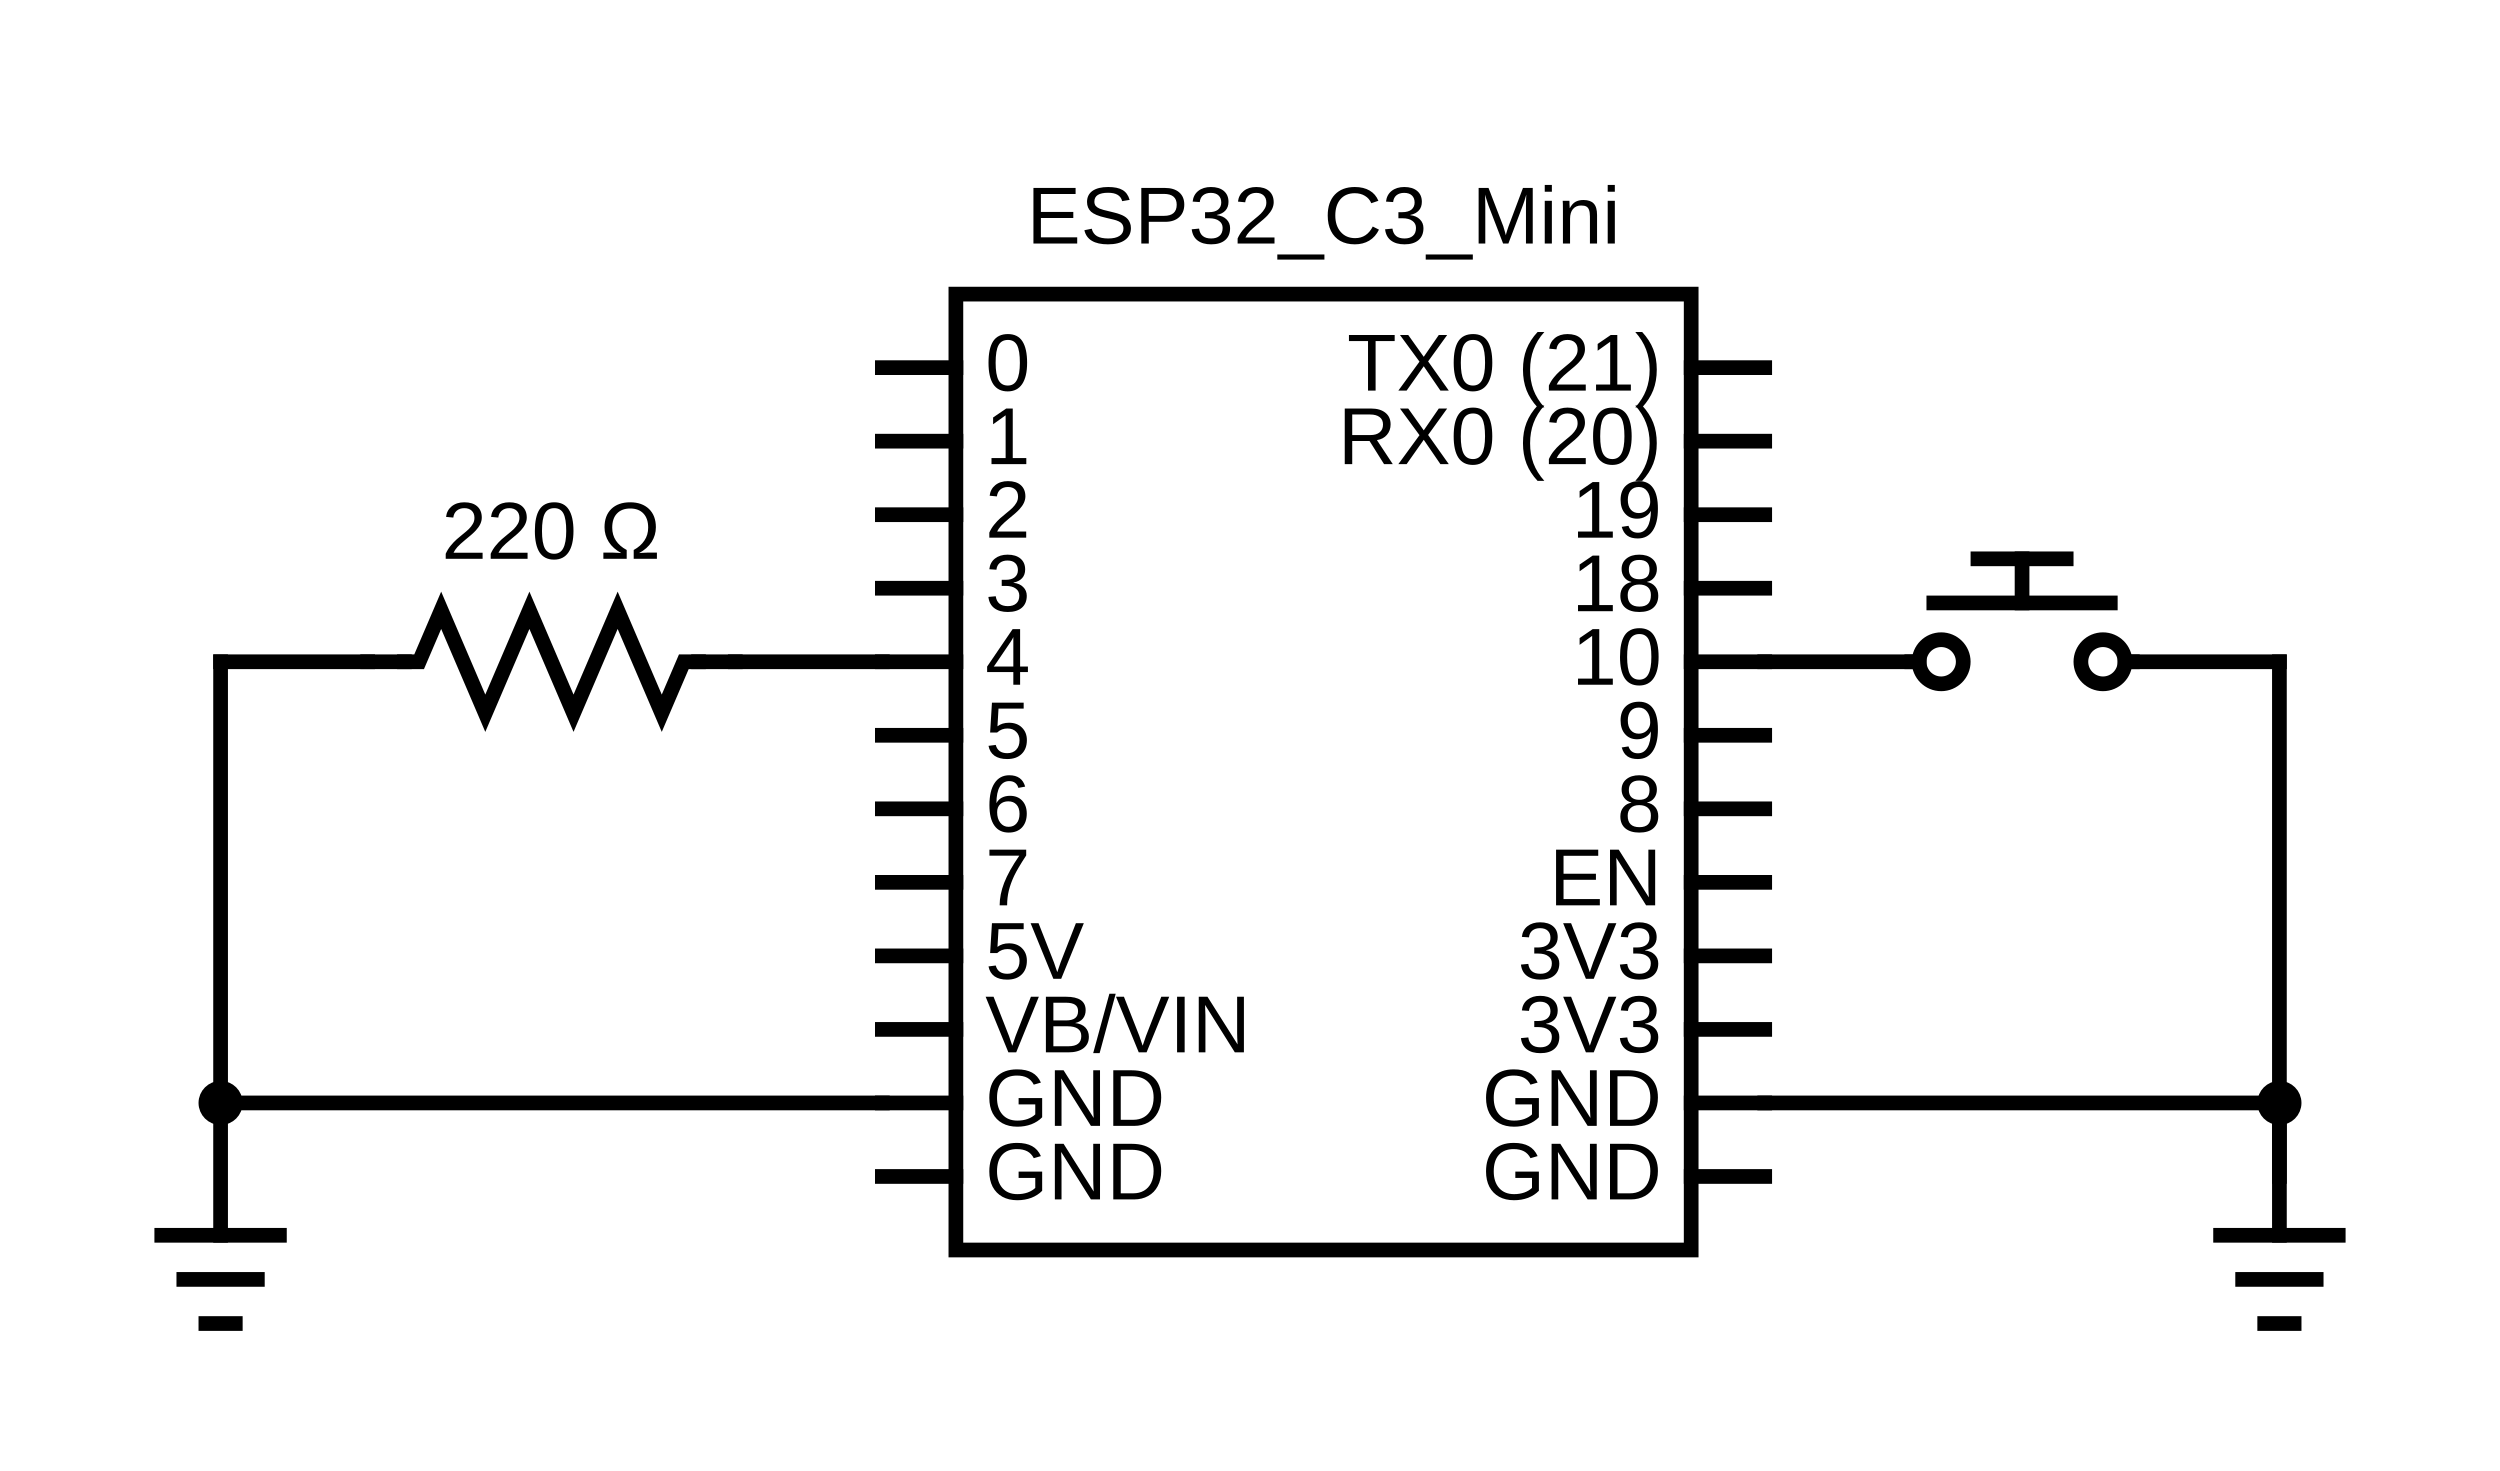
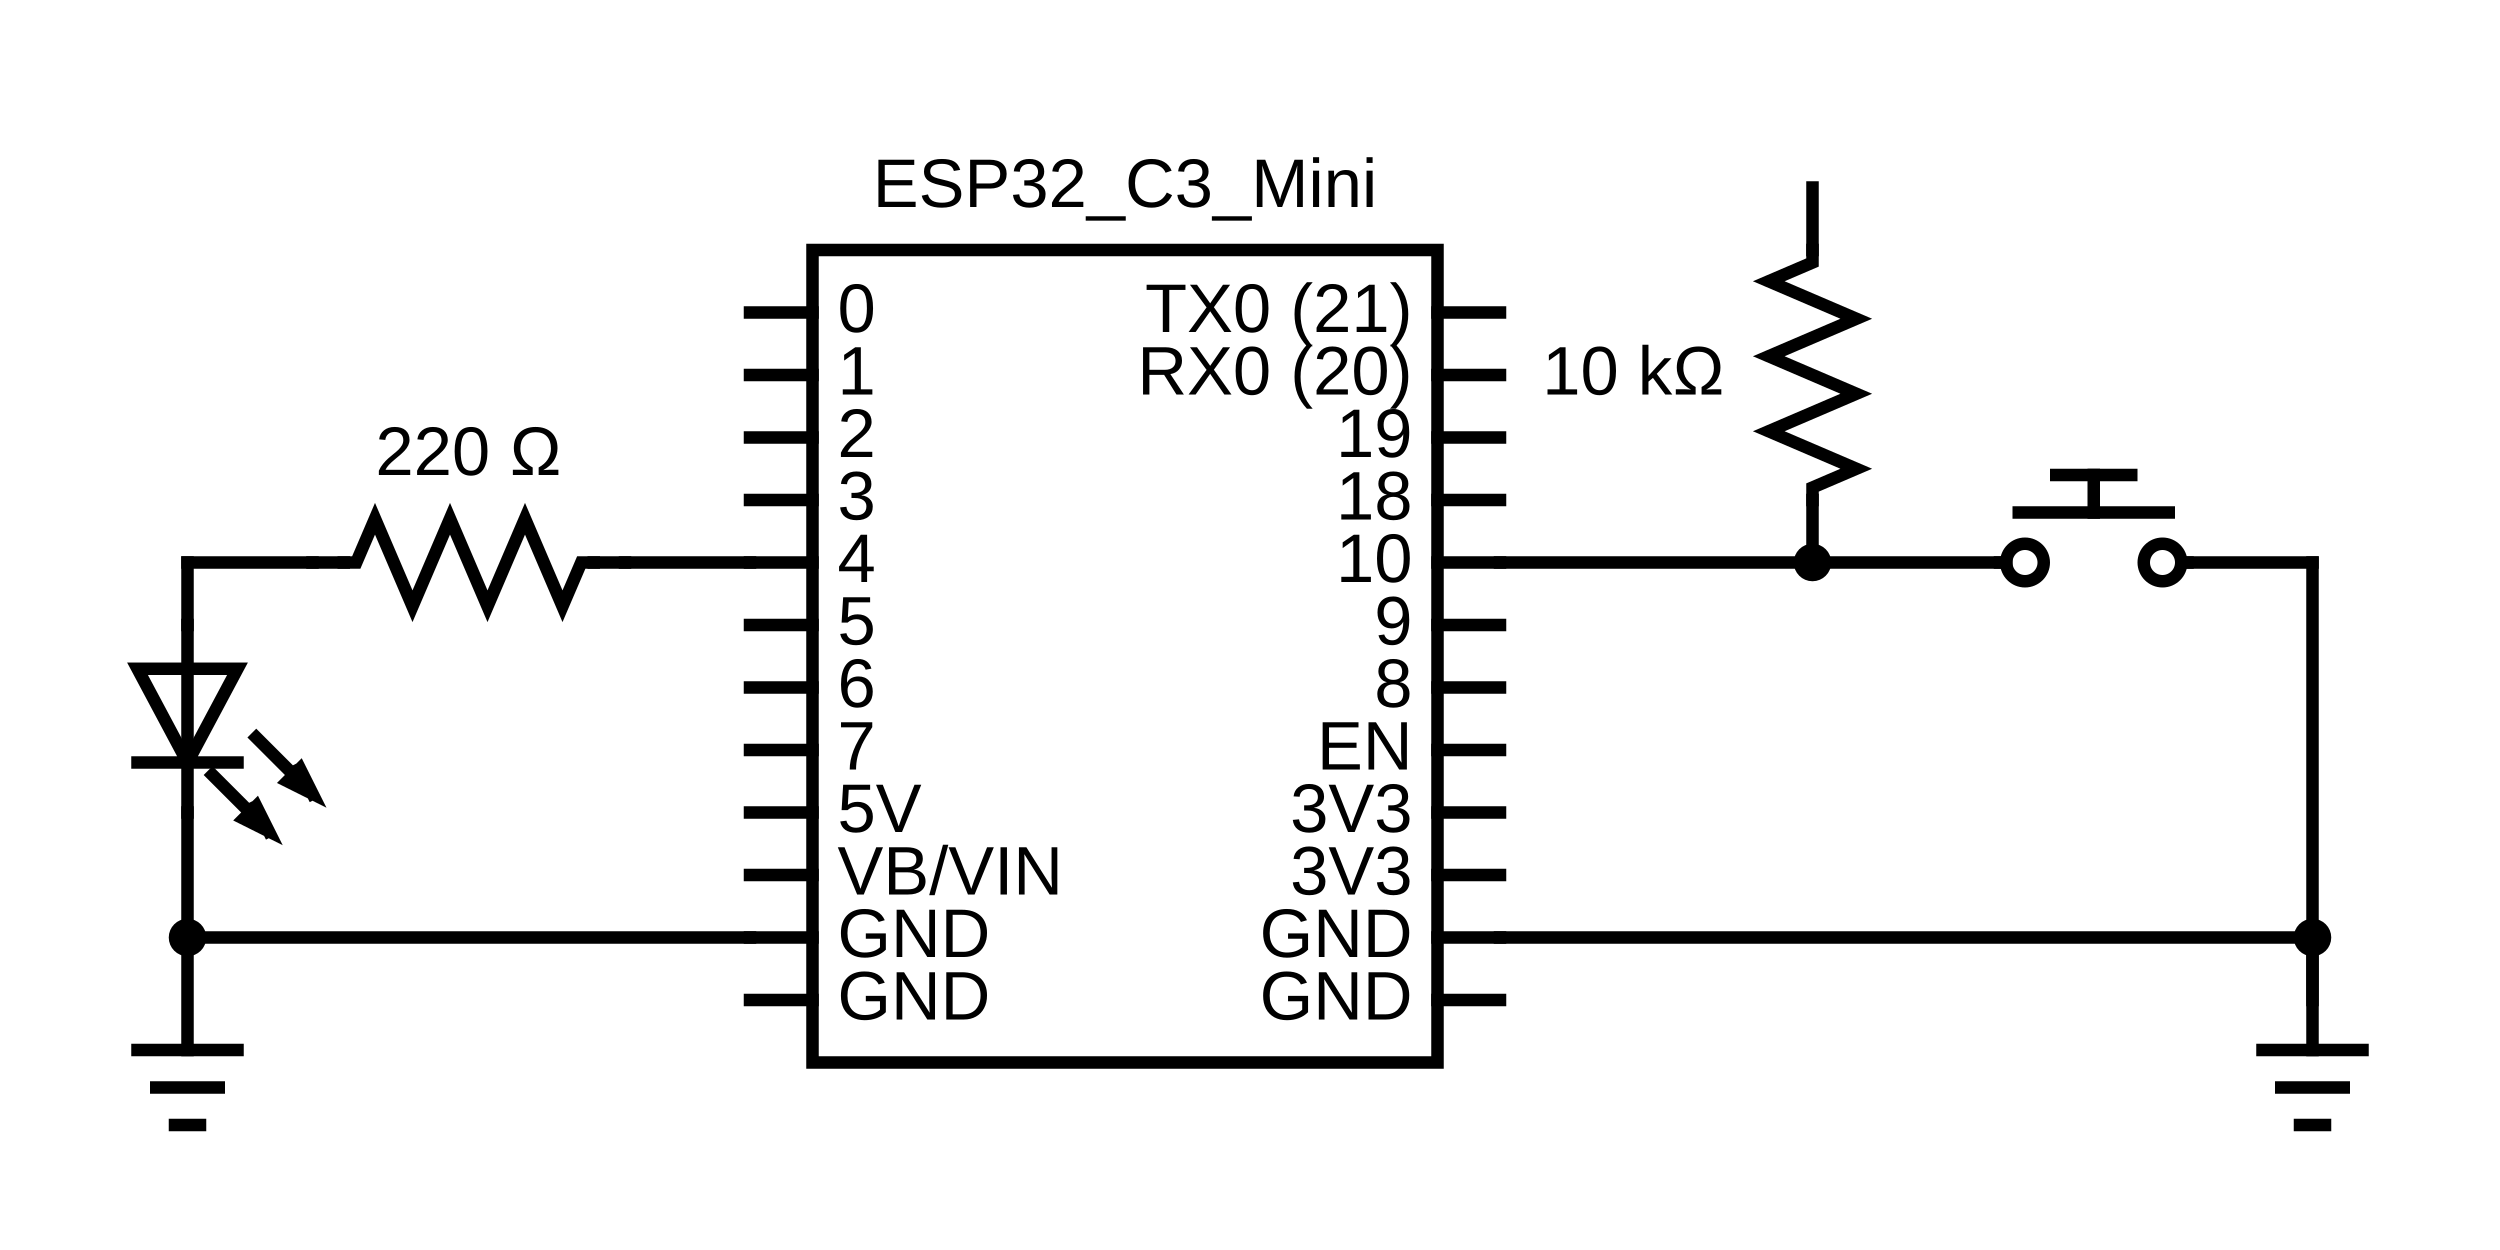
- <svg xmlns="http://www.w3.org/2000/svg" version="1.1" width="340" height="200">
-   <line x1="30" y1="150" x2="30" y2="168" style="stroke:rgb(0, 0, 0);stroke-linecap:square;stroke-width:2" />
+ <svg xmlns="http://www.w3.org/2000/svg" version="1.1" width="400" height="200">
+   <line x1="290" y1="30" x2="290" y2="40" style="stroke:rgb(0, 0, 0);stroke-linecap:square;stroke-width:2" />
+   <line x1="290" y1="80" x2="290" y2="90" style="stroke:rgb(0, 0, 0);stroke-linecap:square;stroke-width:2" />
+   <path d="M 290,40 L 290,42 L 283,45 L 297,51 L 283,57 L 297,63 L 283,69 L 297,75 L 290,78 L 290,80" style="fill-opacity:0;fill:rgb(0, 0, 0);stroke:rgb(0, 0, 0);stroke-linecap:square;stroke-width:2" />
+   <text x="276" y="60" style="font-family:Arial;font-size:11px;text-anchor:end" dominant-baseline="middle" transform="rotate(0, 276, 60)">10 kΩ</text>
+   <line x1="290" y1="90" x2="320" y2="90" style="stroke:rgb(0, 0, 0);stroke-linecap:square;stroke-width:2" />
+   <line x1="30" y1="100" x2="30" y2="130" style="stroke:rgb(0, 0, 0);stroke-linecap:square;stroke-width:2" />
+   <path d="M 30,122 M 22,122 L 38,122 M 30,122 L 38,107 L 22,107 L 30,122" style="fill-opacity:0;fill:rgb(0, 0, 0);stroke:rgb(0, 0, 0);stroke-linecap:square;stroke-width:2" />
+   <path d="M 30,120 M 41,118 L 49,126 M 50,127 L 48,123 L 46,125 L 50,127 L 48,123" style="fill-opacity:0;fill:rgb(0, 0, 0);stroke:rgb(0, 0, 0);stroke-linecap:square;stroke-width:2" />
+   <path d="M 30,120 M 34,124 L 42,132 M 43,133 L 41,129 L 39,131 L 43,133 L 41,129" style="fill-opacity:0;fill:rgb(0, 0, 0);stroke:rgb(0, 0, 0);stroke-linecap:square;stroke-width:2" />
+   <line x1="30" y1="130" x2="30" y2="168" style="stroke:rgb(0, 0, 0);stroke-linecap:square;stroke-width:2" />
  <line x1="22" y1="168" x2="38" y2="168" style="stroke:rgb(0, 0, 0);stroke-linecap:square;stroke-width:2" />
  <line x1="25" y1="174" x2="35" y2="174" style="stroke:rgb(0, 0, 0);stroke-linecap:square;stroke-width:2" />
  <line x1="28" y1="180" x2="32" y2="180" style="stroke:rgb(0, 0, 0);stroke-linecap:square;stroke-width:2" />
  <line x1="30" y1="150" x2="120" y2="150" style="stroke:rgb(0, 0, 0);stroke-linecap:square;stroke-width:2" />
-   <line x1="30" y1="90" x2="30" y2="150" style="stroke:rgb(0, 0, 0);stroke-linecap:square;stroke-width:2" />
+   <line x1="30" y1="90" x2="30" y2="100" style="stroke:rgb(0, 0, 0);stroke-linecap:square;stroke-width:2" />
  <line x1="30" y1="90" x2="50" y2="90" style="stroke:rgb(0, 0, 0);stroke-linecap:square;stroke-width:2" />
  <line x1="100" y1="90" x2="120" y2="90" style="stroke:rgb(0, 0, 0);stroke-linecap:square;stroke-width:2" />
  <line x1="50" y1="90" x2="55" y2="90" style="stroke:rgb(0, 0, 0);stroke-linecap:square;stroke-width:2" />
  <line x1="95" y1="90" x2="100" y2="90" style="stroke:rgb(0, 0, 0);stroke-linecap:square;stroke-width:2" />
  <path d="M 55,90 L 57,90 L 60,83 L 66,97 L 72,83 L 78,97 L 84,83 L 90,97 L 93,90 L 95,90" style="fill-opacity:0;fill:rgb(0, 0, 0);stroke:rgb(0, 0, 0);stroke-linecap:square;stroke-width:2" />
  <text x="75" y="76" style="font-family:Arial;font-size:11px;text-anchor:middle" dominant-baseline="baseline" transform="rotate(0, 75, 76)">220 Ω</text>
-   <line x1="310" y1="150" x2="310" y2="168" style="stroke:rgb(0, 0, 0);stroke-linecap:square;stroke-width:2" />
-   <line x1="302" y1="168" x2="318" y2="168" style="stroke:rgb(0, 0, 0);stroke-linecap:square;stroke-width:2" />
-   <line x1="305" y1="174" x2="315" y2="174" style="stroke:rgb(0, 0, 0);stroke-linecap:square;stroke-width:2" />
-   <line x1="308" y1="180" x2="312" y2="180" style="stroke:rgb(0, 0, 0);stroke-linecap:square;stroke-width:2" />
-   <line x1="310" y1="90" x2="310" y2="160" style="stroke:rgb(0, 0, 0);stroke-linecap:square;stroke-width:2" />
-   <line x1="240" y1="150" x2="310" y2="150" style="stroke:rgb(0, 0, 0);stroke-linecap:square;stroke-width:2" />
-   <line x1="290" y1="90" x2="310" y2="90" style="stroke:rgb(0, 0, 0);stroke-linecap:square;stroke-width:2" />
-   <line x1="260" y1="90" x2="261" y2="90" style="stroke:rgb(0, 0, 0);stroke-linecap:square;stroke-width:2" />
-   <line x1="289" y1="90" x2="290" y2="90" style="stroke:rgb(0, 0, 0);stroke-linecap:square;stroke-width:2" />
-   <ellipse cx="264" cy="90" rx="3" ry="3" style="fill-opacity:0;fill:rgb(0, 0, 0);stroke:rgb(0, 0, 0);stroke-width:2" />
-   <ellipse cx="286" cy="90" rx="3" ry="3" style="fill-opacity:0;fill:rgb(0, 0, 0);stroke:rgb(0, 0, 0);stroke-width:2" />
-   <line x1="263" y1="82" x2="287" y2="82" style="stroke:rgb(0, 0, 0);stroke-linecap:square;stroke-width:2" />
-   <line x1="269" y1="76" x2="281" y2="76" style="stroke:rgb(0, 0, 0);stroke-linecap:square;stroke-width:2" />
-   <line x1="275" y1="76" x2="275" y2="82" style="stroke:rgb(0, 0, 0);stroke-linecap:square;stroke-width:2" />
-   <line x1="240" y1="90" x2="260" y2="90" style="stroke:rgb(0, 0, 0);stroke-linecap:square;stroke-width:2" />
+   <line x1="370" y1="150" x2="370" y2="168" style="stroke:rgb(0, 0, 0);stroke-linecap:square;stroke-width:2" />
+   <line x1="362" y1="168" x2="378" y2="168" style="stroke:rgb(0, 0, 0);stroke-linecap:square;stroke-width:2" />
+   <line x1="365" y1="174" x2="375" y2="174" style="stroke:rgb(0, 0, 0);stroke-linecap:square;stroke-width:2" />
+   <line x1="368" y1="180" x2="372" y2="180" style="stroke:rgb(0, 0, 0);stroke-linecap:square;stroke-width:2" />
+   <line x1="370" y1="90" x2="370" y2="160" style="stroke:rgb(0, 0, 0);stroke-linecap:square;stroke-width:2" />
+   <line x1="240" y1="150" x2="370" y2="150" style="stroke:rgb(0, 0, 0);stroke-linecap:square;stroke-width:2" />
+   <line x1="350" y1="90" x2="370" y2="90" style="stroke:rgb(0, 0, 0);stroke-linecap:square;stroke-width:2" />
+   <line x1="320" y1="90" x2="321" y2="90" style="stroke:rgb(0, 0, 0);stroke-linecap:square;stroke-width:2" />
+   <line x1="349" y1="90" x2="350" y2="90" style="stroke:rgb(0, 0, 0);stroke-linecap:square;stroke-width:2" />
+   <ellipse cx="324" cy="90" rx="3" ry="3" style="fill-opacity:0;fill:rgb(0, 0, 0);stroke:rgb(0, 0, 0);stroke-width:2" />
+   <ellipse cx="346" cy="90" rx="3" ry="3" style="fill-opacity:0;fill:rgb(0, 0, 0);stroke:rgb(0, 0, 0);stroke-width:2" />
+   <line x1="323" y1="82" x2="347" y2="82" style="stroke:rgb(0, 0, 0);stroke-linecap:square;stroke-width:2" />
+   <line x1="329" y1="76" x2="341" y2="76" style="stroke:rgb(0, 0, 0);stroke-linecap:square;stroke-width:2" />
+   <line x1="335" y1="76" x2="335" y2="82" style="stroke:rgb(0, 0, 0);stroke-linecap:square;stroke-width:2" />
+   <line x1="240" y1="90" x2="290" y2="90" style="stroke:rgb(0, 0, 0);stroke-linecap:square;stroke-width:2" />
  <text x="180" y="30" style="font-family:Arial;font-size:11px;text-anchor:middle" dominant-baseline="middle" transform="rotate(0, 180, 30)">ESP32_C3_Mini</text>
  <rect x="130" y="40" width="100" height="130" style="fill-opacity:0;fill:rgb(0, 0, 0);stroke:rgb(0, 0, 0);stroke-width:2" />
  <line x1="120" y1="50" x2="130" y2="50" style="stroke:rgb(0, 0, 0);stroke-linecap:square;stroke-width:2" />
  <text x="134" y="50" style="font-family:Arial;font-size:11px;text-anchor:start" dominant-baseline="middle" transform="rotate(0, 134, 50)">0</text>
  <line x1="230" y1="50" x2="240" y2="50" style="stroke:rgb(0, 0, 0);stroke-linecap:square;stroke-width:2" />
  <text x="226" y="50" style="font-family:Arial;font-size:11px;text-anchor:end" dominant-baseline="middle" transform="rotate(0, 226, 50)">TX0 (21)</text>
  <line x1="120" y1="60" x2="130" y2="60" style="stroke:rgb(0, 0, 0);stroke-linecap:square;stroke-width:2" />
  <text x="134" y="60" style="font-family:Arial;font-size:11px;text-anchor:start" dominant-baseline="middle" transform="rotate(0, 134, 60)">1</text>
  <line x1="230" y1="60" x2="240" y2="60" style="stroke:rgb(0, 0, 0);stroke-linecap:square;stroke-width:2" />
  <text x="226" y="60" style="font-family:Arial;font-size:11px;text-anchor:end" dominant-baseline="middle" transform="rotate(0, 226, 60)">RX0 (20)</text>
  <line x1="120" y1="70" x2="130" y2="70" style="stroke:rgb(0, 0, 0);stroke-linecap:square;stroke-width:2" />
  <text x="134" y="70" style="font-family:Arial;font-size:11px;text-anchor:start" dominant-baseline="middle" transform="rotate(0, 134, 70)">2</text>
  <line x1="230" y1="70" x2="240" y2="70" style="stroke:rgb(0, 0, 0);stroke-linecap:square;stroke-width:2" />
  <text x="226" y="70" style="font-family:Arial;font-size:11px;text-anchor:end" dominant-baseline="middle" transform="rotate(0, 226, 70)">19</text>
  <line x1="120" y1="80" x2="130" y2="80" style="stroke:rgb(0, 0, 0);stroke-linecap:square;stroke-width:2" />
  <text x="134" y="80" style="font-family:Arial;font-size:11px;text-anchor:start" dominant-baseline="middle" transform="rotate(0, 134, 80)">3</text>
  <line x1="230" y1="80" x2="240" y2="80" style="stroke:rgb(0, 0, 0);stroke-linecap:square;stroke-width:2" />
  <text x="226" y="80" style="font-family:Arial;font-size:11px;text-anchor:end" dominant-baseline="middle" transform="rotate(0, 226, 80)">18</text>
  <line x1="120" y1="90" x2="130" y2="90" style="stroke:rgb(0, 0, 0);stroke-linecap:square;stroke-width:2" />
  <text x="134" y="90" style="font-family:Arial;font-size:11px;text-anchor:start" dominant-baseline="middle" transform="rotate(0, 134, 90)">4</text>
  <line x1="230" y1="90" x2="240" y2="90" style="stroke:rgb(0, 0, 0);stroke-linecap:square;stroke-width:2" />
  <text x="226" y="90" style="font-family:Arial;font-size:11px;text-anchor:end" dominant-baseline="middle" transform="rotate(0, 226, 90)">10</text>
  <line x1="120" y1="100" x2="130" y2="100" style="stroke:rgb(0, 0, 0);stroke-linecap:square;stroke-width:2" />
  <text x="134" y="100" style="font-family:Arial;font-size:11px;text-anchor:start" dominant-baseline="middle" transform="rotate(0, 134, 100)">5</text>
  <line x1="230" y1="100" x2="240" y2="100" style="stroke:rgb(0, 0, 0);stroke-linecap:square;stroke-width:2" />
  <text x="226" y="100" style="font-family:Arial;font-size:11px;text-anchor:end" dominant-baseline="middle" transform="rotate(0, 226, 100)">9</text>
  <line x1="120" y1="110" x2="130" y2="110" style="stroke:rgb(0, 0, 0);stroke-linecap:square;stroke-width:2" />
  <text x="134" y="110" style="font-family:Arial;font-size:11px;text-anchor:start" dominant-baseline="middle" transform="rotate(0, 134, 110)">6</text>
  <line x1="230" y1="110" x2="240" y2="110" style="stroke:rgb(0, 0, 0);stroke-linecap:square;stroke-width:2" />
  <text x="226" y="110" style="font-family:Arial;font-size:11px;text-anchor:end" dominant-baseline="middle" transform="rotate(0, 226, 110)">8</text>
  <line x1="120" y1="120" x2="130" y2="120" style="stroke:rgb(0, 0, 0);stroke-linecap:square;stroke-width:2" />
  <text x="134" y="120" style="font-family:Arial;font-size:11px;text-anchor:start" dominant-baseline="middle" transform="rotate(0, 134, 120)">7</text>
  <line x1="230" y1="120" x2="240" y2="120" style="stroke:rgb(0, 0, 0);stroke-linecap:square;stroke-width:2" />
  <text x="226" y="120" style="font-family:Arial;font-size:11px;text-anchor:end" dominant-baseline="middle" transform="rotate(0, 226, 120)">EN</text>
  <line x1="120" y1="130" x2="130" y2="130" style="stroke:rgb(0, 0, 0);stroke-linecap:square;stroke-width:2" />
  <text x="134" y="130" style="font-family:Arial;font-size:11px;text-anchor:start" dominant-baseline="middle" transform="rotate(0, 134, 130)">5V</text>
  <line x1="230" y1="130" x2="240" y2="130" style="stroke:rgb(0, 0, 0);stroke-linecap:square;stroke-width:2" />
  <text x="226" y="130" style="font-family:Arial;font-size:11px;text-anchor:end" dominant-baseline="middle" transform="rotate(0, 226, 130)">3V3</text>
  <line x1="120" y1="140" x2="130" y2="140" style="stroke:rgb(0, 0, 0);stroke-linecap:square;stroke-width:2" />
  <text x="134" y="140" style="font-family:Arial;font-size:11px;text-anchor:start" dominant-baseline="middle" transform="rotate(0, 134, 140)">VB/VIN</text>
  <line x1="230" y1="140" x2="240" y2="140" style="stroke:rgb(0, 0, 0);stroke-linecap:square;stroke-width:2" />
  <text x="226" y="140" style="font-family:Arial;font-size:11px;text-anchor:end" dominant-baseline="middle" transform="rotate(0, 226, 140)">3V3</text>
  <line x1="120" y1="150" x2="130" y2="150" style="stroke:rgb(0, 0, 0);stroke-linecap:square;stroke-width:2" />
  <text x="134" y="150" style="font-family:Arial;font-size:11px;text-anchor:start" dominant-baseline="middle" transform="rotate(0, 134, 150)">GND</text>
  <line x1="230" y1="150" x2="240" y2="150" style="stroke:rgb(0, 0, 0);stroke-linecap:square;stroke-width:2" />
  <text x="226" y="150" style="font-family:Arial;font-size:11px;text-anchor:end" dominant-baseline="middle" transform="rotate(0, 226, 150)">GND</text>
  <line x1="120" y1="160" x2="130" y2="160" style="stroke:rgb(0, 0, 0);stroke-linecap:square;stroke-width:2" />
  <text x="134" y="160" style="font-family:Arial;font-size:11px;text-anchor:start" dominant-baseline="middle" transform="rotate(0, 134, 160)">GND</text>
  <line x1="230" y1="160" x2="240" y2="160" style="stroke:rgb(0, 0, 0);stroke-linecap:square;stroke-width:2" />
  <text x="226" y="160" style="font-family:Arial;font-size:11px;text-anchor:end" dominant-baseline="middle" transform="rotate(0, 226, 160)">GND</text>
+   <ellipse cx="290" cy="90" rx="2" ry="2" style="fill-opacity:1;fill:rgb(0, 0, 0);stroke:rgb(0, 0, 0);stroke-width:2" />
  <ellipse cx="30" cy="150" rx="2" ry="2" style="fill-opacity:1;fill:rgb(0, 0, 0);stroke:rgb(0, 0, 0);stroke-width:2" />
-   <ellipse cx="310" cy="150" rx="2" ry="2" style="fill-opacity:1;fill:rgb(0, 0, 0);stroke:rgb(0, 0, 0);stroke-width:2" />
+   <ellipse cx="370" cy="150" rx="2" ry="2" style="fill-opacity:1;fill:rgb(0, 0, 0);stroke:rgb(0, 0, 0);stroke-width:2" />
</svg>
